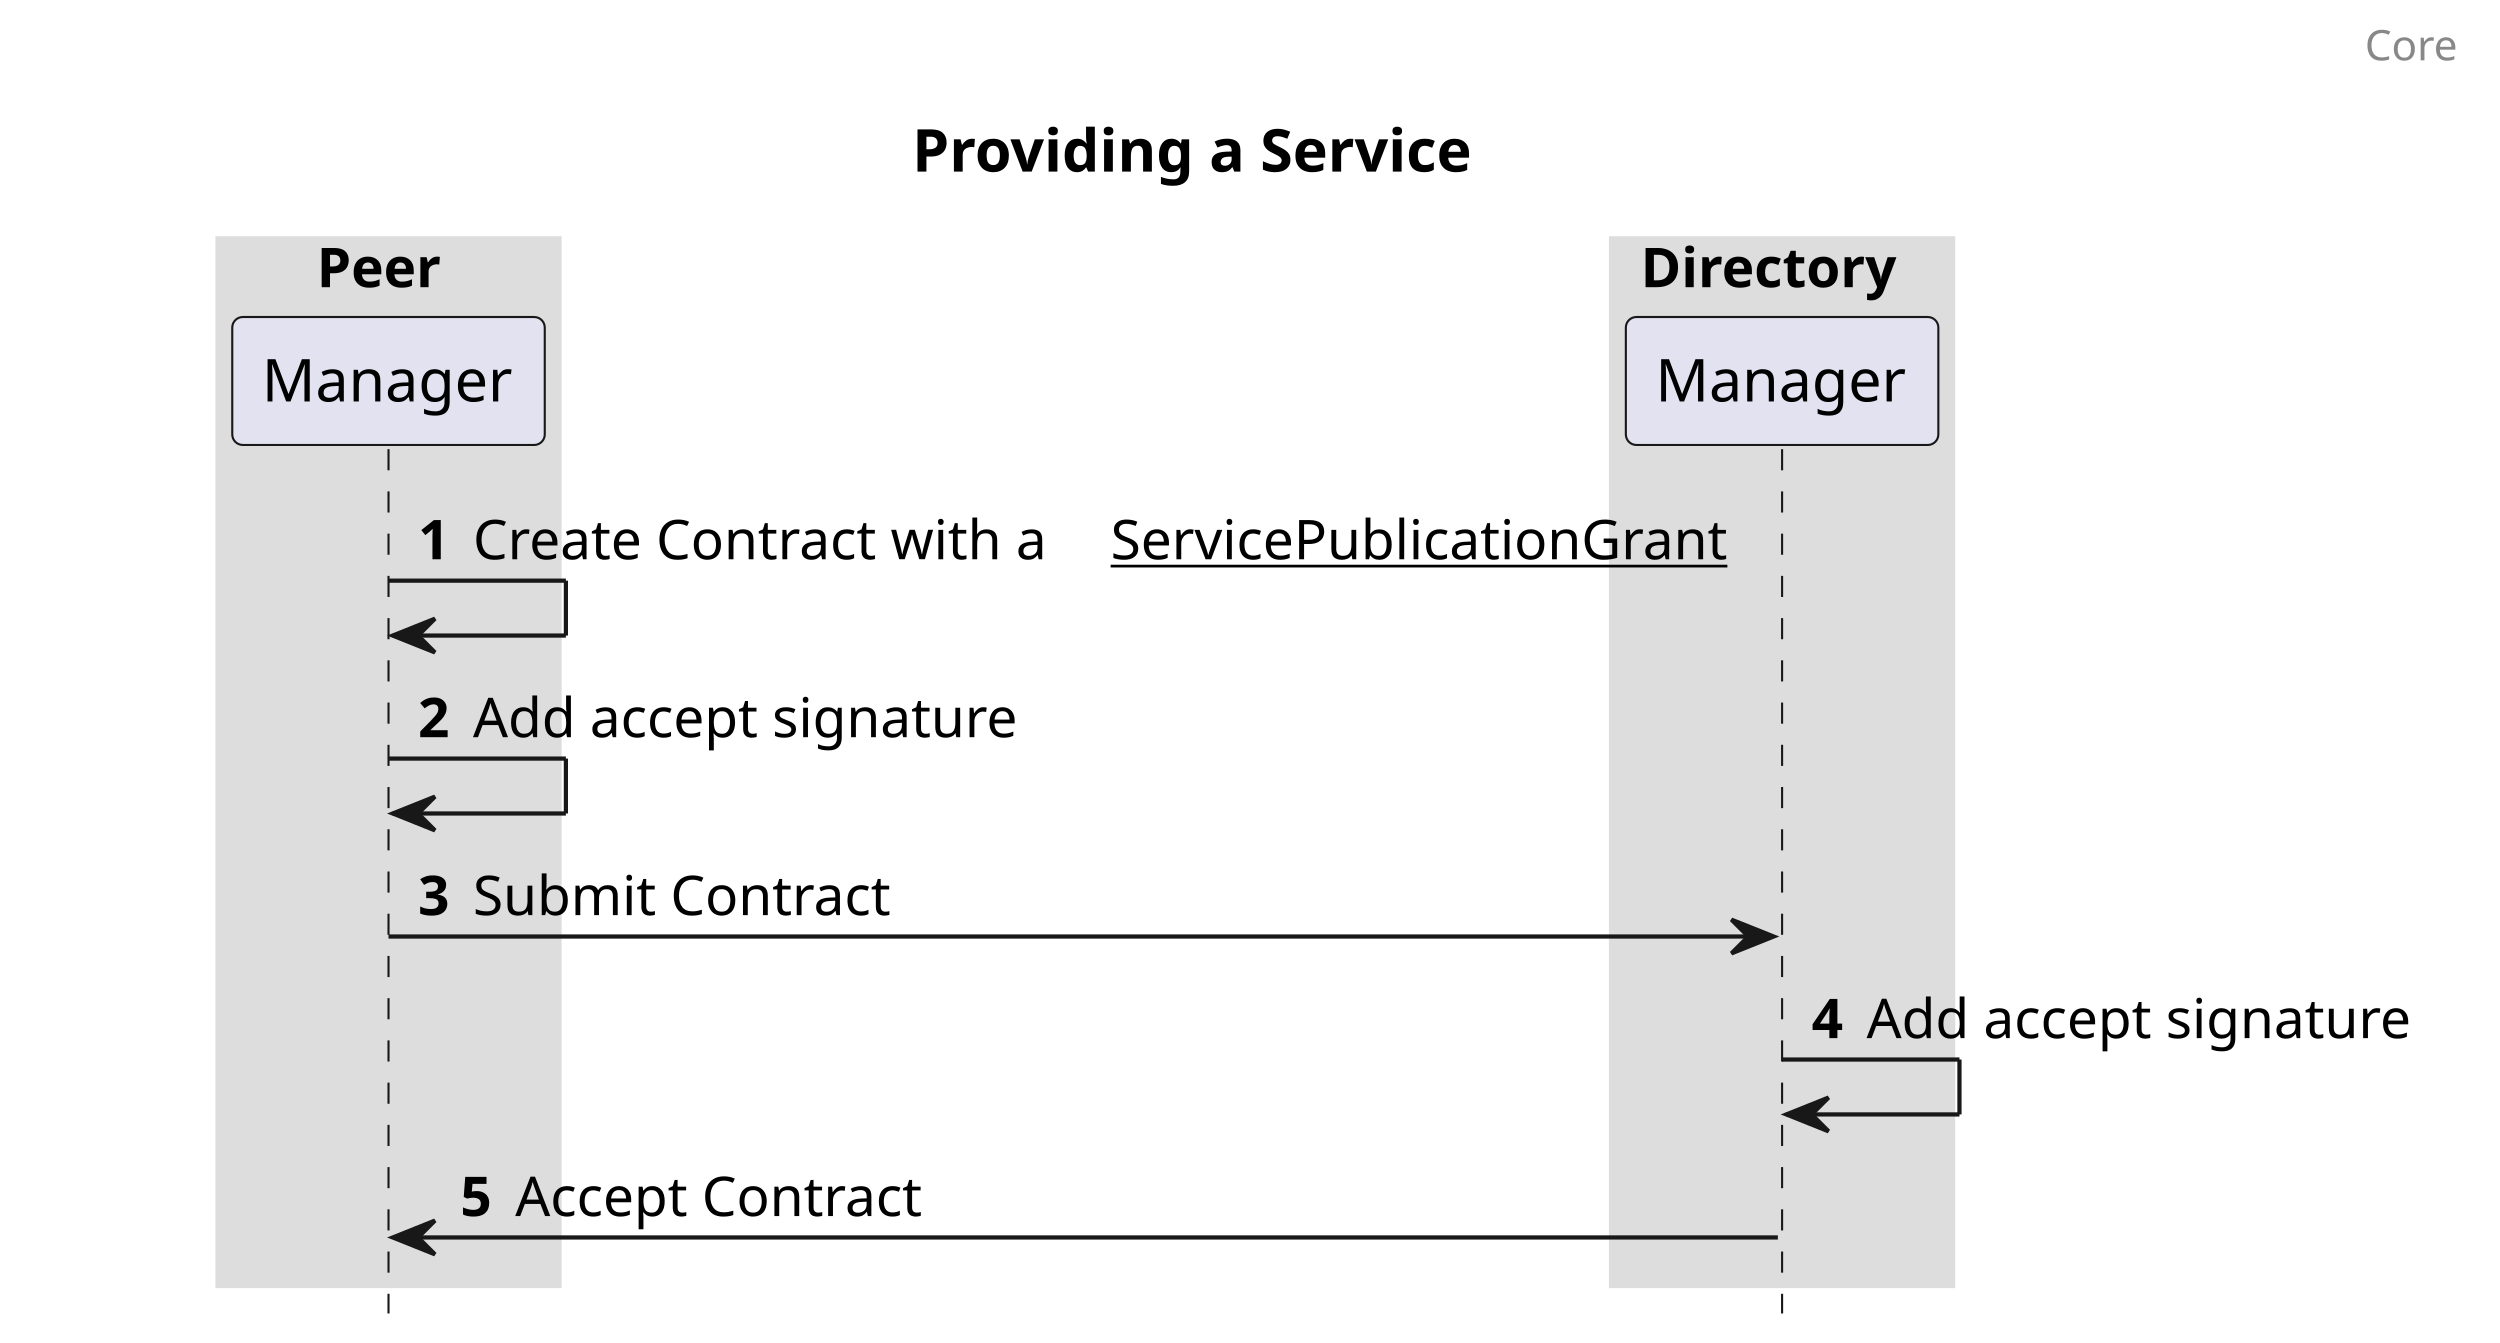
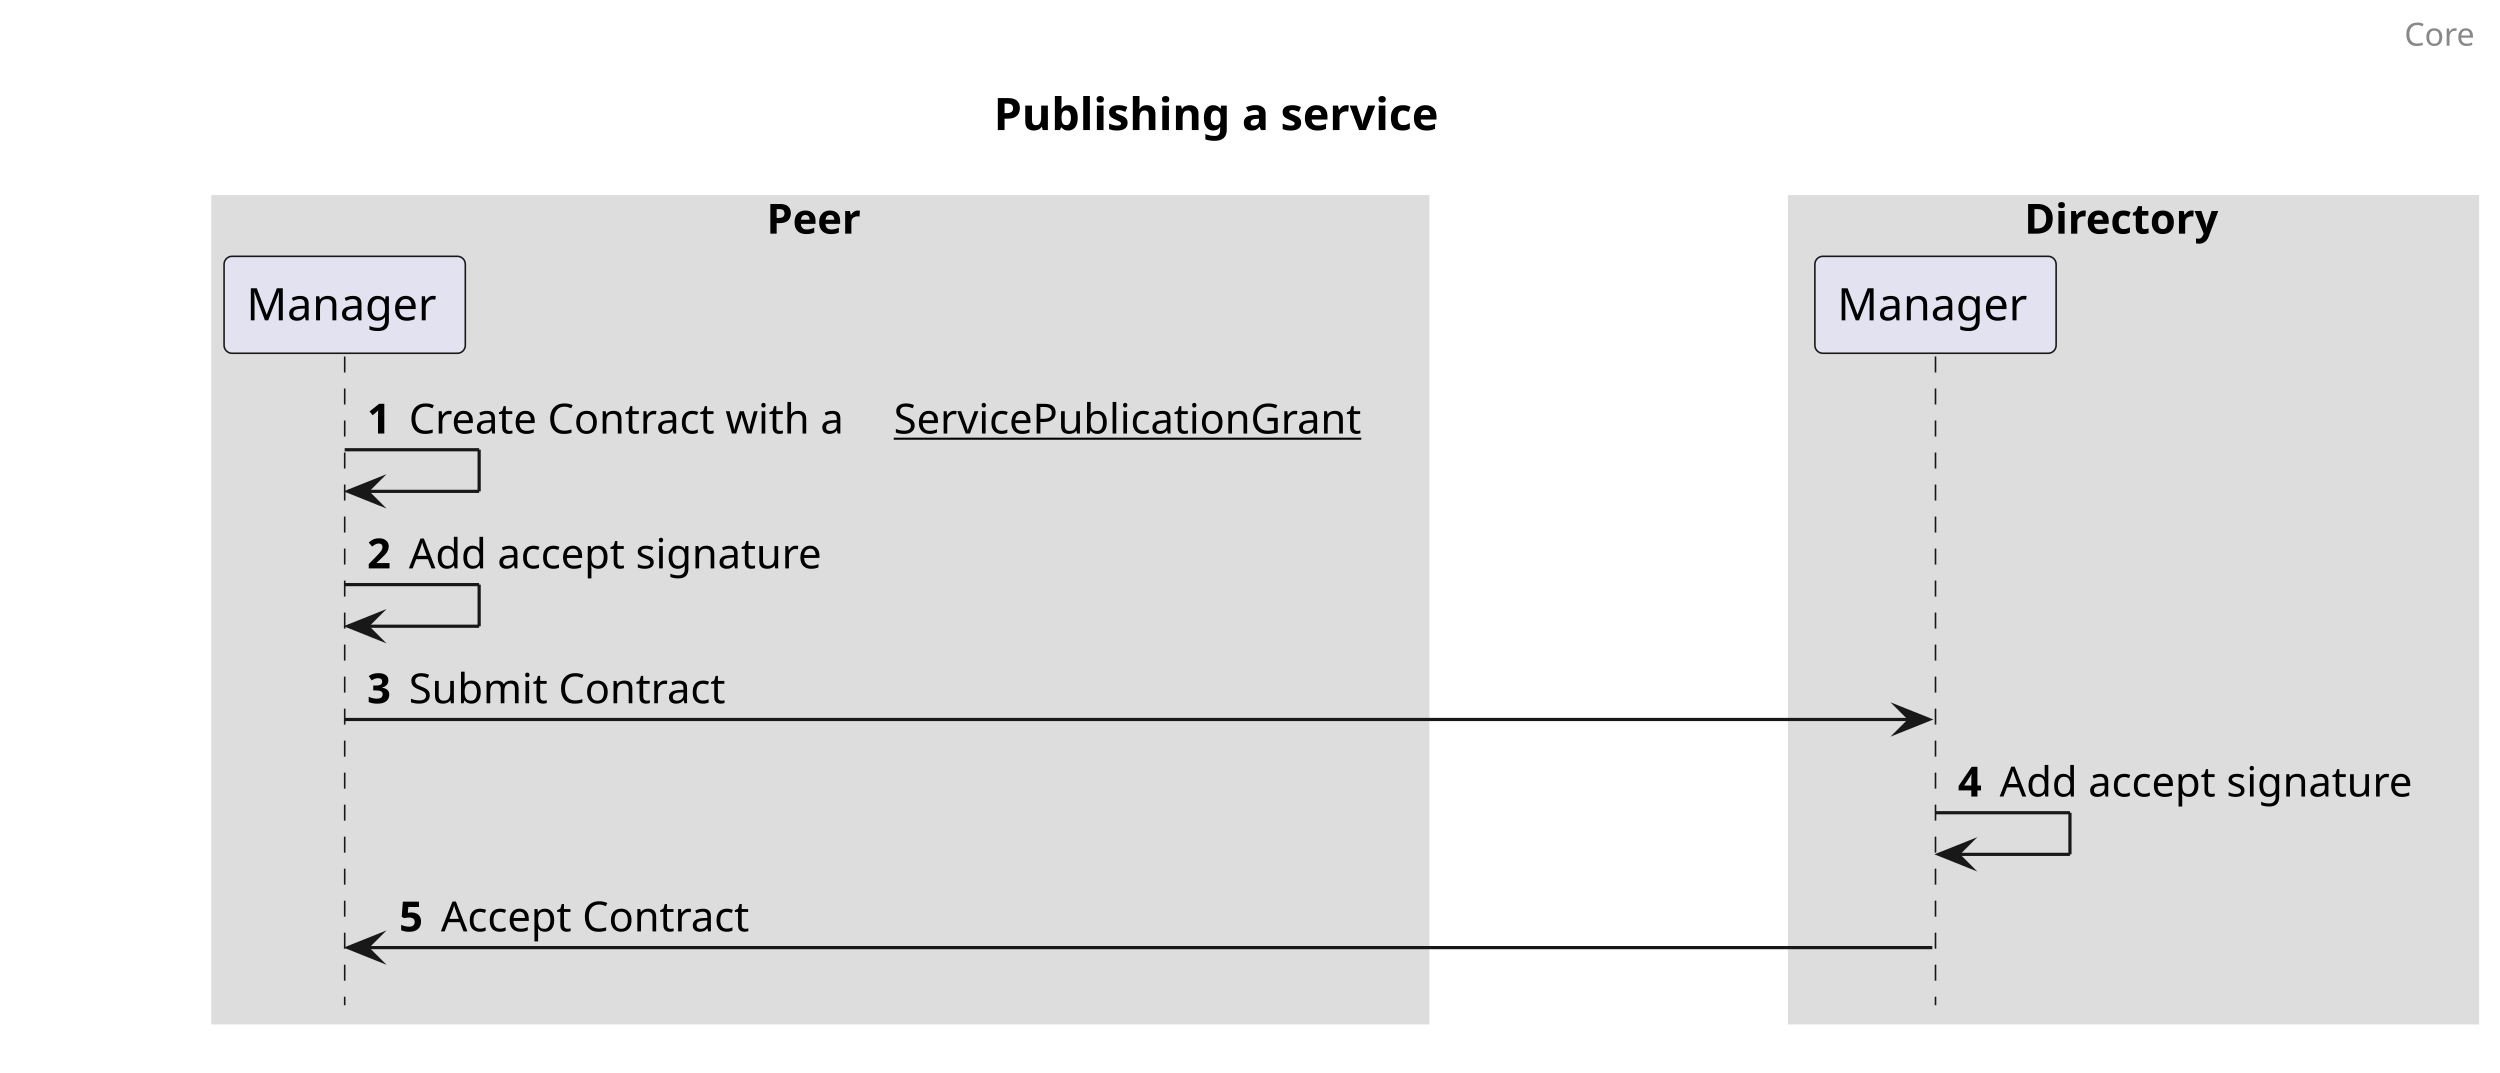
- <svg xmlns="http://www.w3.org/2000/svg" contentStyleType="text/css" height="318px" preserveAspectRatio="none" style="width:592px;height:318px;background:#FFFFFF;" version="1.1" viewBox="0 0 592 318" width="592px" zoomAndPan="magnify">
+ <svg xmlns="http://www.w3.org/2000/svg" version="1.1" data-diagram-type="SEQUENCE" style="width:781px;height:335px;background:#FFFFFF;" width="781px" height="335px" viewBox="0 0 781 335" zoomAndPan="magnify" preserveAspectRatio="none" contentStyleType="text/css">
  <defs />
-   <g>
-     <text fill="#000000" font-family="sans-serif" font-size="14" font-weight="bold" lengthAdjust="spacing" textLength="152" x="216" y="40.636">Providing a Service</text>
-     <rect fill="#DDDDDD" height="249.094" style="stroke:none;stroke-width:0.5;" width="82" x="51" y="55.938" />
-     <text fill="#000000" font-family="sans-serif" font-size="13" font-weight="bold" lengthAdjust="spacing" textLength="34" x="75" y="68.004">Peer</text>
-     <rect fill="#DDDDDD" height="249.094" style="stroke:none;stroke-width:0.5;" width="82" x="381" y="55.938" />
-     <text fill="#000000" font-family="sans-serif" font-size="13" font-weight="bold" lengthAdjust="spacing" textLength="67" x="388.5" y="68.004">Directory</text>
-     <line style="stroke:#181818;stroke-width:0.5;stroke-dasharray:5.0,5.0;" x1="92" x2="92" y1="106.367" y2="311.031" />
-     <line style="stroke:#181818;stroke-width:0.5;stroke-dasharray:5.0,5.0;" x1="422" x2="422" y1="106.367" y2="311.031" />
-     <rect fill="#E2E2F0" height="30.297" rx="2.5" ry="2.5" style="stroke:#181818;stroke-width:0.5;" width="74" x="55" y="75.07" />
-     <text fill="#000000" font-family="sans-serif" font-size="14" lengthAdjust="spacing" textLength="60" x="62" y="95.065">Manager</text>
-     <rect fill="#E2E2F0" height="30.297" rx="2.5" ry="2.5" style="stroke:#181818;stroke-width:0.5;" width="74" x="385" y="75.07" />
-     <text fill="#000000" font-family="sans-serif" font-size="14" lengthAdjust="spacing" textLength="60" x="392" y="95.065">Manager</text>
-     <line style="stroke:#181818;stroke-width:1.0;" x1="92" x2="134" y1="137.5" y2="137.5" />
-     <line style="stroke:#181818;stroke-width:1.0;" x1="134" x2="134" y1="137.5" y2="150.5" />
-     <line style="stroke:#181818;stroke-width:1.0;" x1="93" x2="134" y1="150.5" y2="150.5" />
-     <polygon fill="#181818" points="103,146.5,93,150.5,103,154.5,99,150.5" style="stroke:#181818;stroke-width:1.0;" />
-     <text fill="#000000" font-family="sans-serif" font-size="13" font-weight="bold" lengthAdjust="spacing" textLength="9" x="99" y="132.434">1</text>
-     <text fill="#000000" font-family="sans-serif" font-size="13" lengthAdjust="spacing" textLength="143" x="112" y="132.434">Create Contract with a</text>
-     <text fill="#000000" font-family="sans-serif" font-size="13" lengthAdjust="spacing" text-decoration="underline" textLength="152" x="263" y="132.434">ServicePublicationGrant</text>
-     <line style="stroke:#181818;stroke-width:1.0;" x1="92" x2="134" y1="179.633" y2="179.633" />
-     <line style="stroke:#181818;stroke-width:1.0;" x1="134" x2="134" y1="179.633" y2="192.633" />
-     <line style="stroke:#181818;stroke-width:1.0;" x1="93" x2="134" y1="192.633" y2="192.633" />
-     <polygon fill="#181818" points="103,188.633,93,192.633,103,196.633,99,192.633" style="stroke:#181818;stroke-width:1.0;" />
-     <text fill="#000000" font-family="sans-serif" font-size="13" font-weight="bold" lengthAdjust="spacing" textLength="9" x="99" y="174.567">2</text>
-     <text fill="#000000" font-family="sans-serif" font-size="13" lengthAdjust="spacing" textLength="136" x="112" y="174.567">Add accept signature</text>
-     <polygon fill="#181818" points="410,217.766,420,221.766,410,225.766,414,221.766" style="stroke:#181818;stroke-width:1.0;" />
-     <line style="stroke:#181818;stroke-width:1.0;" x1="92" x2="416" y1="221.766" y2="221.766" />
-     <text fill="#000000" font-family="sans-serif" font-size="13" font-weight="bold" lengthAdjust="spacing" textLength="9" x="99" y="216.7">3</text>
-     <text fill="#000000" font-family="sans-serif" font-size="13" lengthAdjust="spacing" textLength="105" x="112" y="216.7">Submit Contract</text>
-     <line style="stroke:#181818;stroke-width:1.0;" x1="422" x2="464" y1="250.898" y2="250.898" />
-     <line style="stroke:#181818;stroke-width:1.0;" x1="464" x2="464" y1="250.898" y2="263.898" />
-     <line style="stroke:#181818;stroke-width:1.0;" x1="423" x2="464" y1="263.898" y2="263.898" />
-     <polygon fill="#181818" points="433,259.898,423,263.898,433,267.898,429,263.898" style="stroke:#181818;stroke-width:1.0;" />
-     <text fill="#000000" font-family="sans-serif" font-size="13" font-weight="bold" lengthAdjust="spacing" textLength="9" x="429" y="245.833">4</text>
-     <text fill="#000000" font-family="sans-serif" font-size="13" lengthAdjust="spacing" textLength="136" x="442" y="245.833">Add accept signature</text>
-     <polygon fill="#181818" points="103,289.031,93,293.031,103,297.031,99,293.031" style="stroke:#181818;stroke-width:1.0;" />
-     <line style="stroke:#181818;stroke-width:1.0;" x1="97" x2="421" y1="293.031" y2="293.031" />
-     <text fill="#000000" font-family="sans-serif" font-size="13" font-weight="bold" lengthAdjust="spacing" textLength="9" x="109" y="287.965">5</text>
-     <text fill="#000000" font-family="sans-serif" font-size="13" lengthAdjust="spacing" textLength="103" x="122" y="287.965">Accept Contract</text>
-     <text fill="#888888" font-family="sans-serif" font-size="10" lengthAdjust="spacing" textLength="24" x="560" y="14.282">Core</text>
+   <g font-family="sans-serif" lengthAdjust="spacing">
+     <g class="header" data-source-line="3">
+       <text x="751.124" y="14.282" fill="#888" font-size="10" textLength="23.364">Core</text>
+     </g>
+     <g class="title" data-source-line="4">
+       <text x="310.454" y="40.636" fill="#000" font-size="14" textLength="158.58" font-weight="700">Publishing a service</text>
+     </g>
+     <rect x="66" y="60.938" width="380.545" height="259.094" fill="#DDD" style="stroke:none;" />
+     <text x="239.486" y="73.004" fill="#000" font-size="13" textLength="33.573" font-weight="700">Peer</text>
+     <rect x="558.545" y="60.938" width="215.943" height="259.094" fill="#DDD" style="stroke:none;" />
+     <text x="632.411" y="73.004" fill="#000" font-size="13" textLength="68.212" font-weight="700">Directory</text>
+     <g>
+       <rect x="104.183" y="111.367" width="8" height="202.664" fill="#000" fill-opacity="0" />
+       <line x1="107.683" y1="111.367" x2="107.683" y2="314.031" style="stroke:#181818;stroke-width:0.5;stroke-dasharray:5,5;" />
+     </g>
+     <g>
+       <rect x="601.151" y="111.367" width="8" height="202.664" fill="#000" fill-opacity="0" />
+       <line x1="604.651" y1="111.367" x2="604.651" y2="314.031" style="stroke:#181818;stroke-width:0.5;stroke-dasharray:5,5;" />
+     </g>
+     <rect x="70" y="80.07" width="75.366" height="30.297" fill="#E2E2F0" style="stroke:#181818;stroke-width:0.5;" rx="2.5" ry="2.5" />
+     <text x="77" y="100.065" fill="#000" font-size="14" textLength="61.366">Manager</text>
+     <rect x="566.968" y="80.07" width="75.366" height="30.297" fill="#E2E2F0" style="stroke:#181818;stroke-width:0.5;" rx="2.5" ry="2.5" />
+     <text x="573.968" y="100.065" fill="#000" font-size="14" textLength="61.366">Manager</text>
+     <line x1="107.683" y1="140.5" x2="149.683" y2="140.5" style="stroke:#181818;stroke-width:1;" />
+     <line x1="149.683" y1="140.5" x2="149.683" y2="153.5" style="stroke:#181818;stroke-width:1;" />
+     <line x1="108.683" y1="153.5" x2="149.683" y2="153.5" style="stroke:#181818;stroke-width:1;" />
+     <polygon points="118.683,149.5,108.683,153.5,118.683,157.5,114.683,153.5" fill="#181818" style="stroke:#181818;stroke-width:1;stroke-linejoin:miter;stroke-miterlimit:10;" />
+     <text x="114.683" y="135.434" fill="#000" font-size="13" font-weight="700">1</text>
+     <text x="127.729" y="135.434" fill="#000" font-size="13" textLength="147.348">Create Contract with a</text>
+     <text x="279.209" y="135.434" fill="#000" font-size="13" textLength="156.336" text-decoration="underline">ServicePublicationGrant</text>
+     <line x1="107.683" y1="182.633" x2="149.683" y2="182.633" style="stroke:#181818;stroke-width:1;" />
+     <line x1="149.683" y1="182.633" x2="149.683" y2="195.633" style="stroke:#181818;stroke-width:1;" />
+     <line x1="108.683" y1="195.633" x2="149.683" y2="195.633" style="stroke:#181818;stroke-width:1;" />
+     <polygon points="118.683,191.633,108.683,195.633,118.683,199.633,114.683,195.633" fill="#181818" style="stroke:#181818;stroke-width:1;stroke-linejoin:miter;stroke-miterlimit:10;" />
+     <text x="114.683" y="177.567" fill="#000" font-size="13" font-weight="700">2</text>
+     <text x="127.729" y="177.567" fill="#000" font-size="13" textLength="138.792">Add accept signature</text>
+     <polygon points="592.651,220.766,602.651,224.766,592.651,228.766,596.651,224.766" fill="#181818" style="stroke:#181818;stroke-width:1;stroke-linejoin:miter;stroke-miterlimit:10;" />
+     <line x1="107.683" y1="224.766" x2="598.651" y2="224.766" style="stroke:#181818;stroke-width:1;" />
+     <text x="114.683" y="219.7" fill="#000" font-size="13" font-weight="700">3</text>
+     <text x="127.729" y="219.7" fill="#000" font-size="13" textLength="106.171">Submit Contract</text>
+     <line x1="604.651" y1="253.898" x2="646.651" y2="253.898" style="stroke:#181818;stroke-width:1;" />
+     <line x1="646.651" y1="253.898" x2="646.651" y2="266.898" style="stroke:#181818;stroke-width:1;" />
+     <line x1="605.651" y1="266.898" x2="646.651" y2="266.898" style="stroke:#181818;stroke-width:1;" />
+     <polygon points="615.651,262.898,605.651,266.898,615.651,270.898,611.651,266.898" fill="#181818" style="stroke:#181818;stroke-width:1;stroke-linejoin:miter;stroke-miterlimit:10;" />
+     <text x="611.651" y="248.833" fill="#000" font-size="13" font-weight="700">4</text>
+     <text x="624.697" y="248.833" fill="#000" font-size="13" textLength="138.792">Add accept signature</text>
+     <polygon points="118.683,292.031,108.683,296.031,118.683,300.031,114.683,296.031" fill="#181818" style="stroke:#181818;stroke-width:1;stroke-linejoin:miter;stroke-miterlimit:10;" />
+     <line x1="112.683" y1="296.031" x2="603.651" y2="296.031" style="stroke:#181818;stroke-width:1;" />
+     <text x="124.683" y="290.965" fill="#000" font-size="13" font-weight="700">5</text>
+     <text x="137.729" y="290.965" fill="#000" font-size="13" textLength="104.59">Accept Contract</text>
  </g>
</svg>
